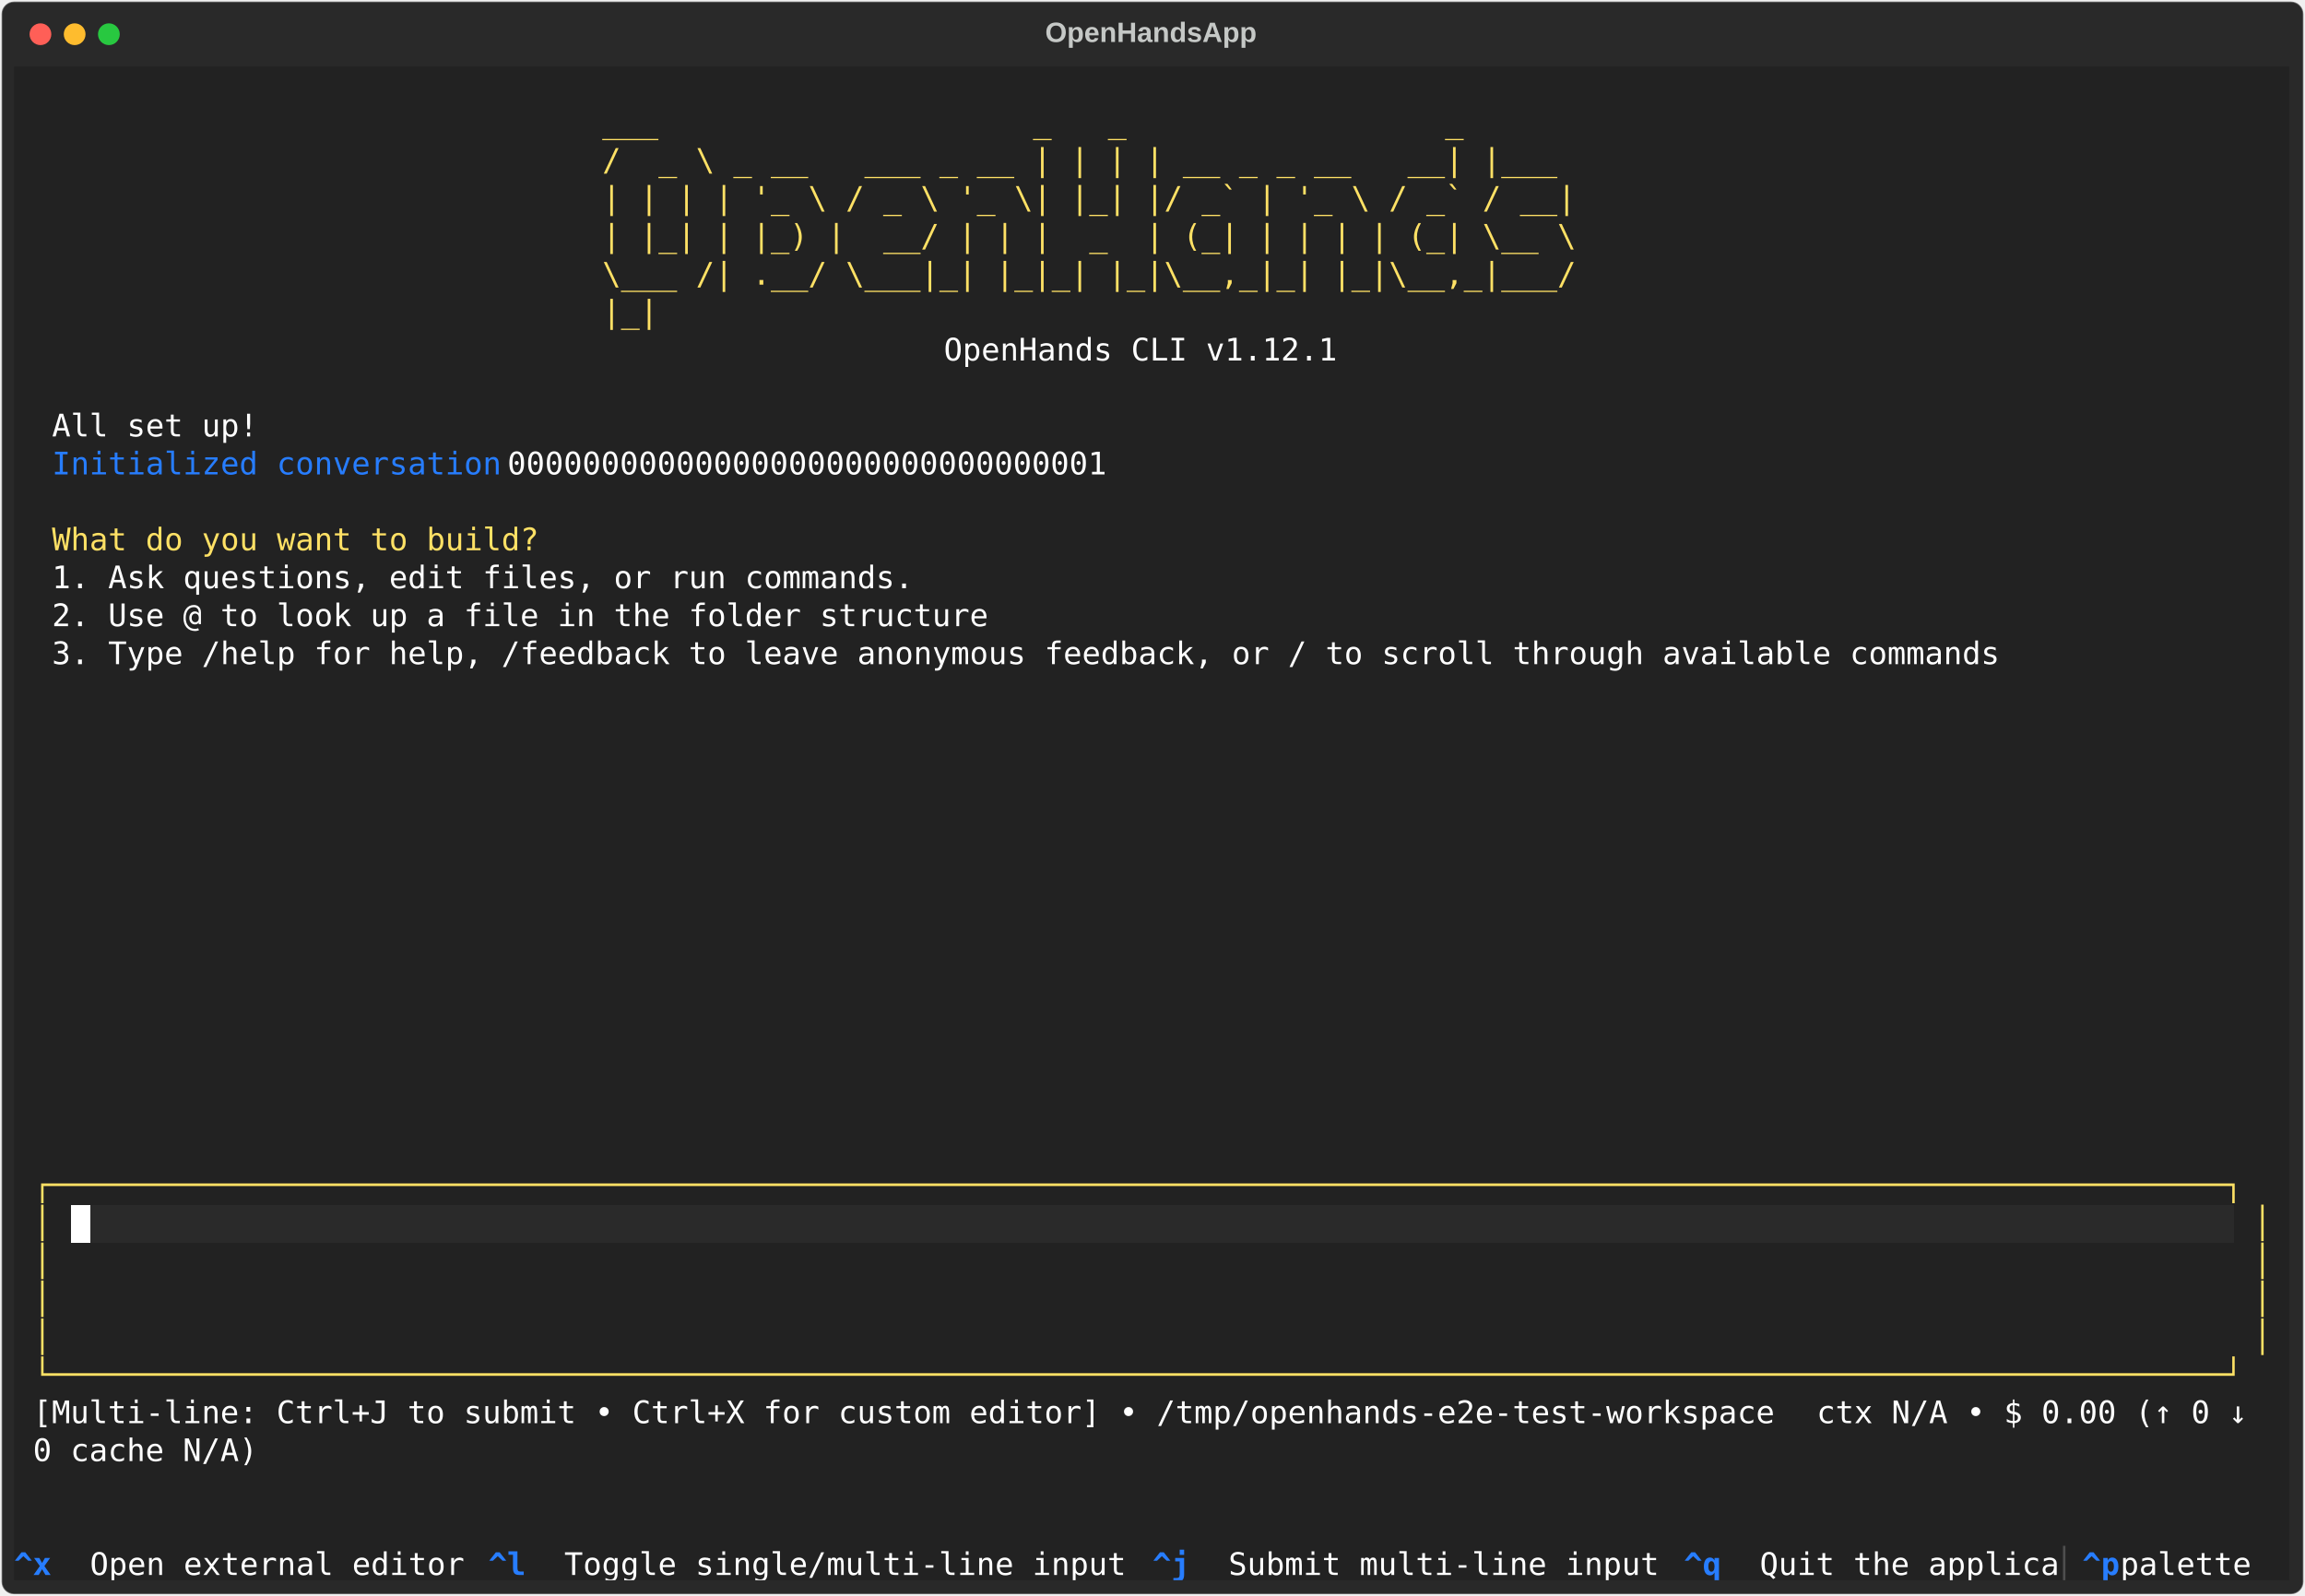
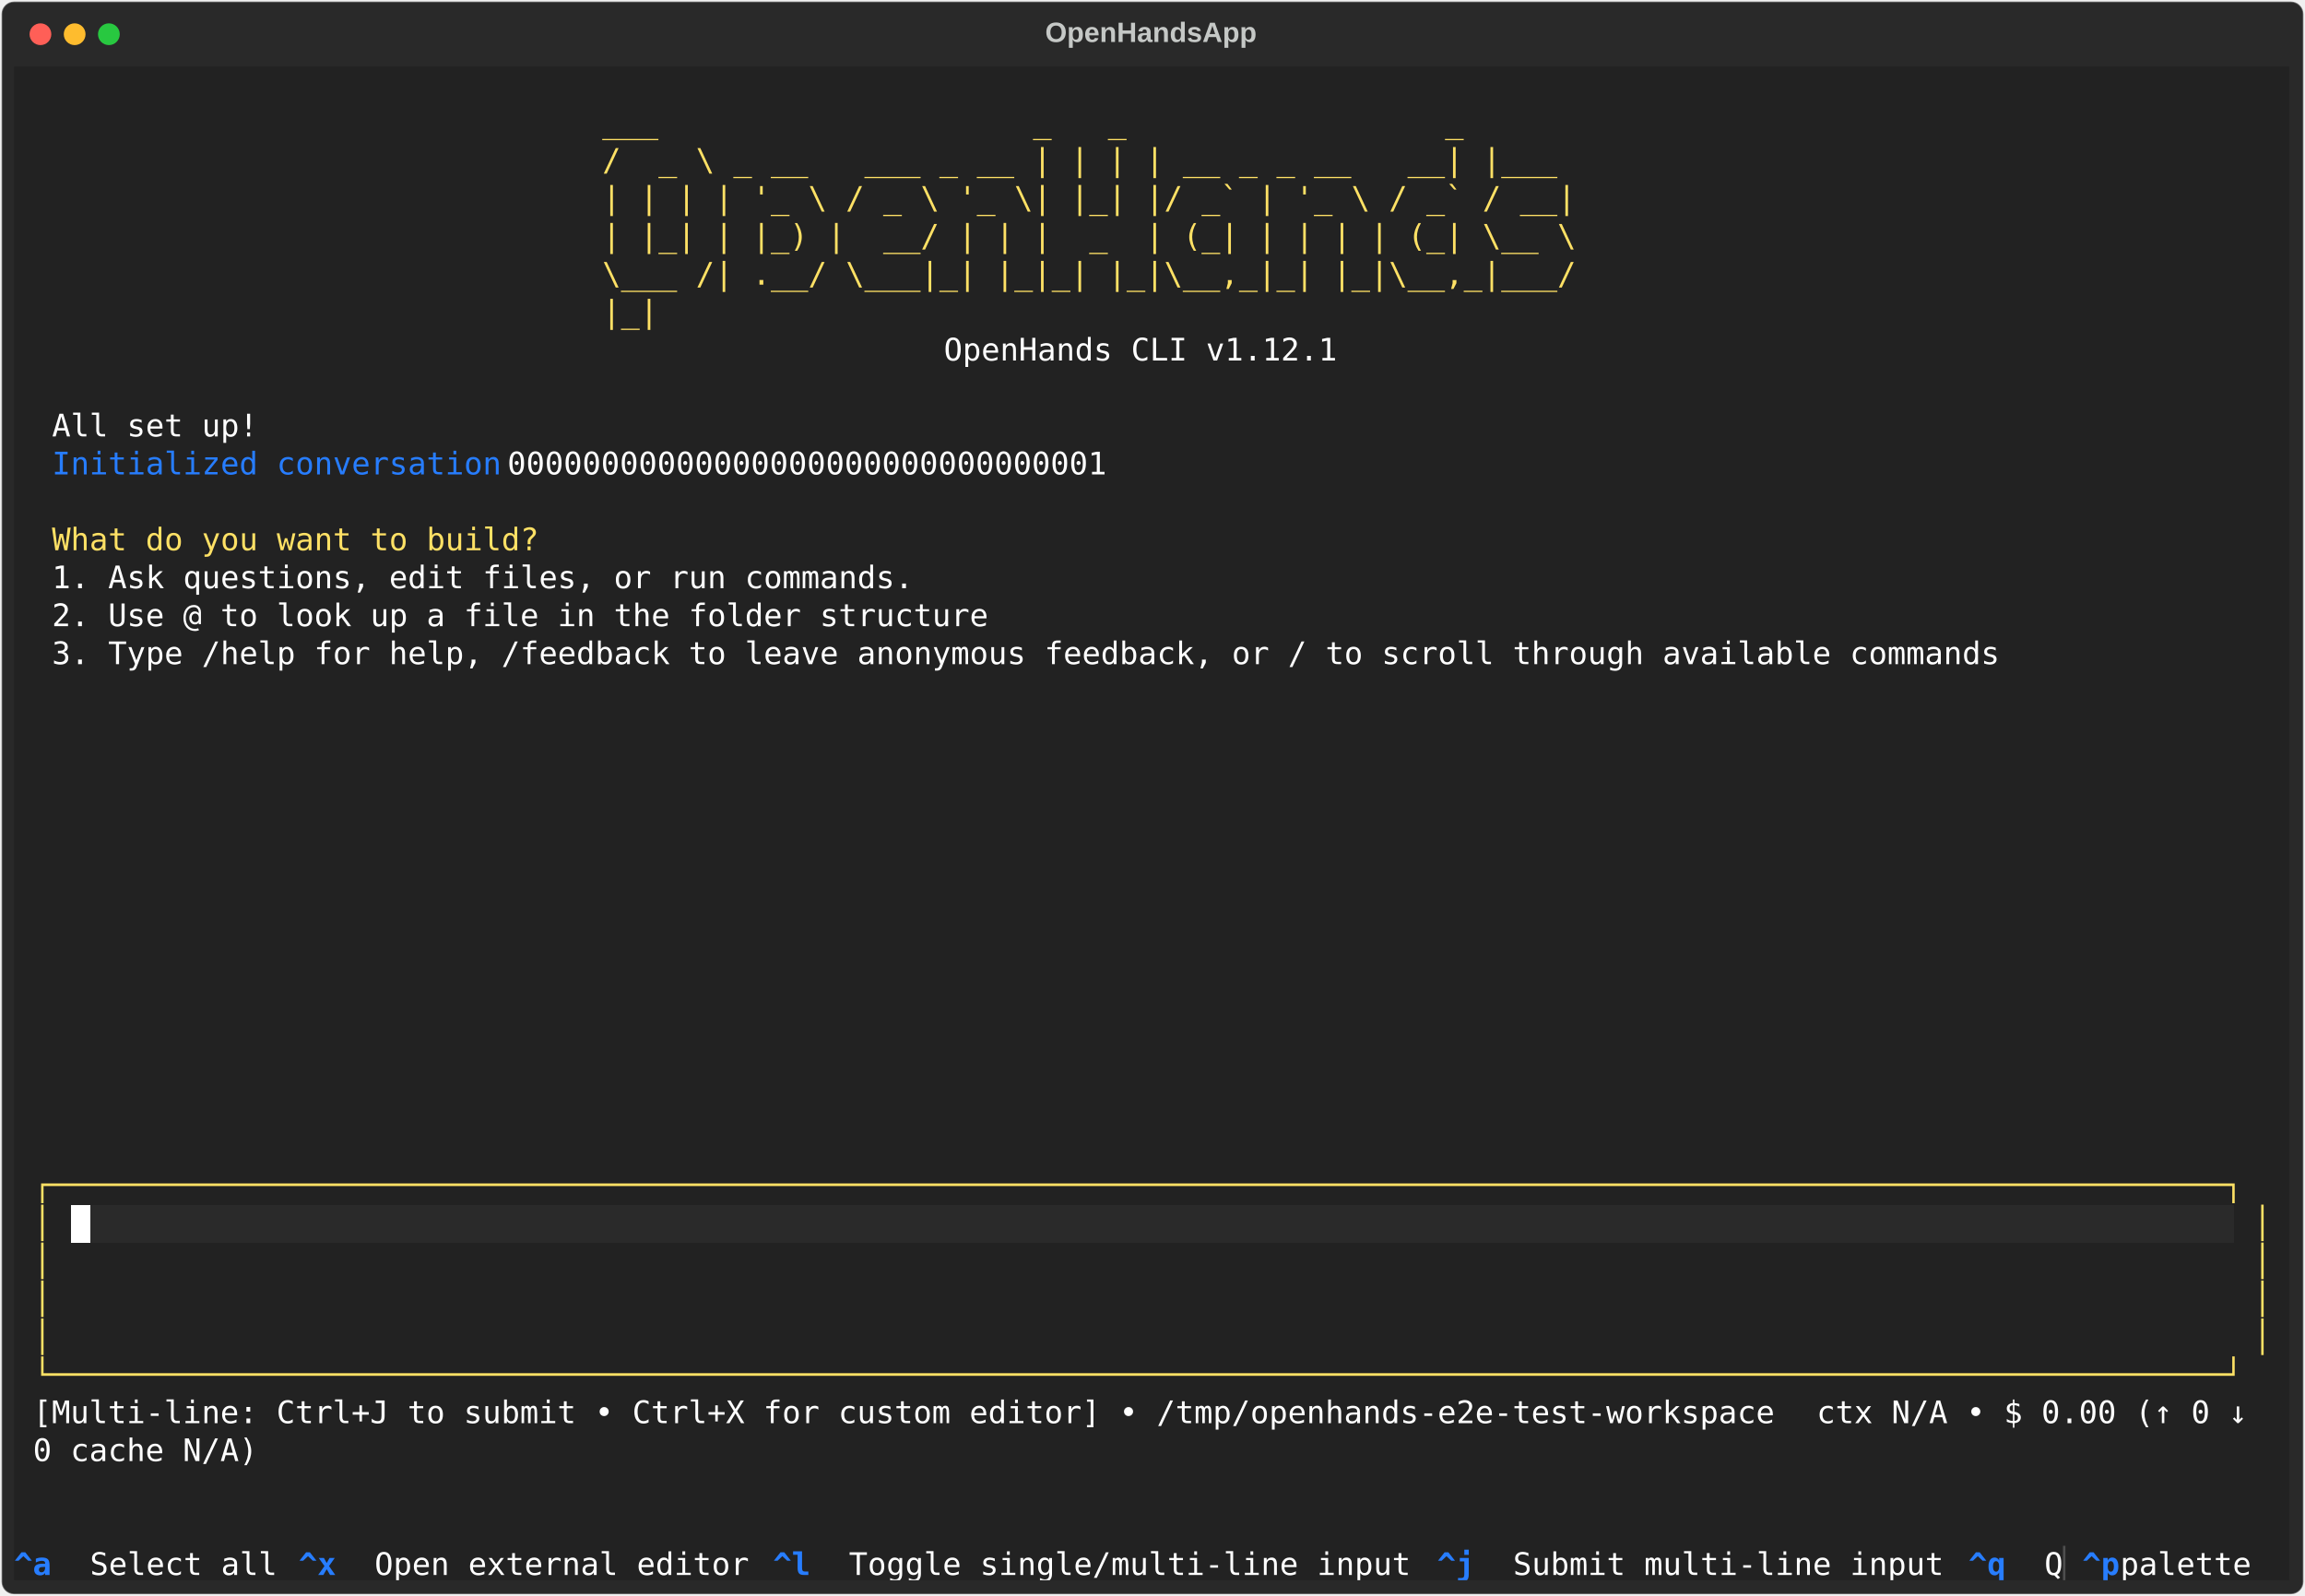
<svg xmlns="http://www.w3.org/2000/svg" class="rich-terminal" viewBox="0 0 1482 1026.0">
  <style>

    @font-face {
        font-family: "Fira Code";
        src: local("FiraCode-Regular"),
                url("https://cdnjs.cloudflare.com/ajax/libs/firacode/6.2.0/woff2/FiraCode-Regular.woff2") format("woff2"),
                url("https://cdnjs.cloudflare.com/ajax/libs/firacode/6.2.0/woff/FiraCode-Regular.woff") format("woff");
        font-style: normal;
        font-weight: 400;
    }
    @font-face {
        font-family: "Fira Code";
        src: local("FiraCode-Bold"),
                url("https://cdnjs.cloudflare.com/ajax/libs/firacode/6.2.0/woff2/FiraCode-Bold.woff2") format("woff2"),
                url("https://cdnjs.cloudflare.com/ajax/libs/firacode/6.2.0/woff/FiraCode-Bold.woff") format("woff");
        font-style: bold;
        font-weight: 700;
    }

    .terminal-matrix {
        font-family: Fira Code, monospace;
        font-size: 20px;
        line-height: 24.4px;
        font-variant-east-asian: full-width;
    }

    .terminal-title {
        font-size: 18px;
        font-weight: bold;
        font-family: arial;
    }

    .terminal-r1 { fill: #c5c8c6 }
.terminal-r2 { fill: #ffe165 }
.terminal-r3 { fill: #ffffff }
.terminal-r4 { fill: #277dff }
.terminal-r5 { fill: #fee165 }
.terminal-r6 { fill: #222222 }
.terminal-r7 { fill: #277dff;font-weight: bold }
.terminal-r8 { fill: #4e4e4e }
    </style>
  <defs>
    <clipPath id="terminal-clip-terminal">
      <rect x="0" y="0" width="1463.0" height="975.0" />
    </clipPath>
    <clipPath id="terminal-line-0">
      <rect x="0" y="1.5" width="1464" height="24.65" />
    </clipPath>
    <clipPath id="terminal-line-1">
      <rect x="0" y="25.9" width="1464" height="24.65" />
    </clipPath>
    <clipPath id="terminal-line-2">
      <rect x="0" y="50.3" width="1464" height="24.65" />
    </clipPath>
    <clipPath id="terminal-line-3">
      <rect x="0" y="74.7" width="1464" height="24.65" />
    </clipPath>
    <clipPath id="terminal-line-4">
      <rect x="0" y="99.1" width="1464" height="24.65" />
    </clipPath>
    <clipPath id="terminal-line-5">
      <rect x="0" y="123.5" width="1464" height="24.65" />
    </clipPath>
    <clipPath id="terminal-line-6">
      <rect x="0" y="147.9" width="1464" height="24.65" />
    </clipPath>
    <clipPath id="terminal-line-7">
      <rect x="0" y="172.3" width="1464" height="24.65" />
    </clipPath>
    <clipPath id="terminal-line-8">
      <rect x="0" y="196.7" width="1464" height="24.65" />
    </clipPath>
    <clipPath id="terminal-line-9">
      <rect x="0" y="221.1" width="1464" height="24.65" />
    </clipPath>
    <clipPath id="terminal-line-10">
      <rect x="0" y="245.5" width="1464" height="24.65" />
    </clipPath>
    <clipPath id="terminal-line-11">
      <rect x="0" y="269.9" width="1464" height="24.65" />
    </clipPath>
    <clipPath id="terminal-line-12">
      <rect x="0" y="294.3" width="1464" height="24.65" />
    </clipPath>
    <clipPath id="terminal-line-13">
      <rect x="0" y="318.7" width="1464" height="24.65" />
    </clipPath>
    <clipPath id="terminal-line-14">
      <rect x="0" y="343.1" width="1464" height="24.65" />
    </clipPath>
    <clipPath id="terminal-line-15">
      <rect x="0" y="367.5" width="1464" height="24.65" />
    </clipPath>
    <clipPath id="terminal-line-16">
      <rect x="0" y="391.9" width="1464" height="24.65" />
    </clipPath>
    <clipPath id="terminal-line-17">
      <rect x="0" y="416.3" width="1464" height="24.65" />
    </clipPath>
    <clipPath id="terminal-line-18">
      <rect x="0" y="440.7" width="1464" height="24.65" />
    </clipPath>
    <clipPath id="terminal-line-19">
      <rect x="0" y="465.1" width="1464" height="24.65" />
    </clipPath>
    <clipPath id="terminal-line-20">
      <rect x="0" y="489.5" width="1464" height="24.65" />
    </clipPath>
    <clipPath id="terminal-line-21">
      <rect x="0" y="513.9" width="1464" height="24.65" />
    </clipPath>
    <clipPath id="terminal-line-22">
      <rect x="0" y="538.3" width="1464" height="24.65" />
    </clipPath>
    <clipPath id="terminal-line-23">
      <rect x="0" y="562.7" width="1464" height="24.65" />
    </clipPath>
    <clipPath id="terminal-line-24">
      <rect x="0" y="587.1" width="1464" height="24.65" />
    </clipPath>
    <clipPath id="terminal-line-25">
      <rect x="0" y="611.5" width="1464" height="24.65" />
    </clipPath>
    <clipPath id="terminal-line-26">
      <rect x="0" y="635.9" width="1464" height="24.65" />
    </clipPath>
    <clipPath id="terminal-line-27">
      <rect x="0" y="660.3" width="1464" height="24.65" />
    </clipPath>
    <clipPath id="terminal-line-28">
      <rect x="0" y="684.7" width="1464" height="24.65" />
    </clipPath>
    <clipPath id="terminal-line-29">
      <rect x="0" y="709.1" width="1464" height="24.65" />
    </clipPath>
    <clipPath id="terminal-line-30">
      <rect x="0" y="733.5" width="1464" height="24.65" />
    </clipPath>
    <clipPath id="terminal-line-31">
      <rect x="0" y="757.9" width="1464" height="24.65" />
    </clipPath>
    <clipPath id="terminal-line-32">
      <rect x="0" y="782.3" width="1464" height="24.65" />
    </clipPath>
    <clipPath id="terminal-line-33">
      <rect x="0" y="806.7" width="1464" height="24.65" />
    </clipPath>
    <clipPath id="terminal-line-34">
      <rect x="0" y="831.1" width="1464" height="24.65" />
    </clipPath>
    <clipPath id="terminal-line-35">
      <rect x="0" y="855.5" width="1464" height="24.65" />
    </clipPath>
    <clipPath id="terminal-line-36">
      <rect x="0" y="879.9" width="1464" height="24.65" />
    </clipPath>
    <clipPath id="terminal-line-37">
      <rect x="0" y="904.3" width="1464" height="24.65" />
    </clipPath>
    <clipPath id="terminal-line-38">
      <rect x="0" y="928.7" width="1464" height="24.65" />
    </clipPath>
  </defs>
  <rect fill="#292929" stroke="rgba(255,255,255,0.35)" stroke-width="1" x="1" y="1" width="1480" height="1024" rx="8" />
  <text class="terminal-title" fill="#c5c8c6" text-anchor="middle" x="740" y="27">OpenHandsApp</text>
  <g transform="translate(26,22)">
    <circle cx="0" cy="0" r="7" fill="#ff5f57" />
    <circle cx="22" cy="0" r="7" fill="#febc2e" />
    <circle cx="44" cy="0" r="7" fill="#28c840" />
  </g>
  <g transform="translate(9, 41)" clip-path="url(#terminal-clip-terminal)">
    <rect fill="#222222" x="0" y="1.5" width="1464" height="24.65" shape-rendering="crispEdges" />
    <rect fill="#222222" x="0" y="25.9" width="378.2" height="24.65" shape-rendering="crispEdges" />
    <rect fill="#222222" x="378.2" y="25.9" width="695.4" height="24.65" shape-rendering="crispEdges" />
    <rect fill="#222222" x="1073.6" y="25.9" width="390.4" height="24.65" shape-rendering="crispEdges" />
    <rect fill="#222222" x="0" y="50.3" width="378.2" height="24.65" shape-rendering="crispEdges" />
    <rect fill="#222222" x="378.2" y="50.3" width="695.4" height="24.65" shape-rendering="crispEdges" />
    <rect fill="#222222" x="1073.6" y="50.3" width="390.4" height="24.65" shape-rendering="crispEdges" />
    <rect fill="#222222" x="0" y="74.7" width="378.2" height="24.65" shape-rendering="crispEdges" />
    <rect fill="#222222" x="378.2" y="74.7" width="695.4" height="24.65" shape-rendering="crispEdges" />
    <rect fill="#222222" x="1073.6" y="74.7" width="390.4" height="24.65" shape-rendering="crispEdges" />
    <rect fill="#222222" x="0" y="99.1" width="378.2" height="24.65" shape-rendering="crispEdges" />
    <rect fill="#222222" x="378.2" y="99.1" width="695.4" height="24.65" shape-rendering="crispEdges" />
    <rect fill="#222222" x="1073.6" y="99.1" width="390.4" height="24.65" shape-rendering="crispEdges" />
    <rect fill="#222222" x="0" y="123.5" width="378.2" height="24.65" shape-rendering="crispEdges" />
    <rect fill="#222222" x="378.2" y="123.5" width="695.4" height="24.65" shape-rendering="crispEdges" />
    <rect fill="#222222" x="1073.6" y="123.5" width="390.4" height="24.65" shape-rendering="crispEdges" />
    <rect fill="#222222" x="0" y="147.9" width="378.2" height="24.65" shape-rendering="crispEdges" />
    <rect fill="#222222" x="378.2" y="147.9" width="695.4" height="24.65" shape-rendering="crispEdges" />
    <rect fill="#222222" x="1073.6" y="147.9" width="390.4" height="24.65" shape-rendering="crispEdges" />
    <rect fill="#222222" x="0" y="172.3" width="597.8" height="24.65" shape-rendering="crispEdges" />
    <rect fill="#222222" x="597.8" y="172.3" width="256.2" height="24.65" shape-rendering="crispEdges" />
    <rect fill="#222222" x="854" y="172.3" width="610" height="24.65" shape-rendering="crispEdges" />
    <rect fill="#222222" x="0" y="196.7" width="1464" height="24.65" shape-rendering="crispEdges" />
    <rect fill="#222222" x="0" y="221.1" width="24.4" height="24.65" shape-rendering="crispEdges" />
    <rect fill="#222222" x="24.4" y="221.1" width="134.2" height="24.65" shape-rendering="crispEdges" />
    <rect fill="#222222" x="158.6" y="221.1" width="1305.4" height="24.65" shape-rendering="crispEdges" />
    <rect fill="#222222" x="0" y="245.5" width="24.4" height="24.65" shape-rendering="crispEdges" />
    <rect fill="#222222" x="24.4" y="245.5" width="292.8" height="24.65" shape-rendering="crispEdges" />
    <rect fill="#222222" x="317.2" y="245.5" width="402.6" height="24.65" shape-rendering="crispEdges" />
    <rect fill="#222222" x="719.8" y="245.5" width="744.2" height="24.65" shape-rendering="crispEdges" />
    <rect fill="#222222" x="0" y="269.9" width="1464" height="24.65" shape-rendering="crispEdges" />
    <rect fill="#222222" x="0" y="294.3" width="24.4" height="24.65" shape-rendering="crispEdges" />
    <rect fill="#222222" x="24.4" y="294.3" width="317.2" height="24.65" shape-rendering="crispEdges" />
    <rect fill="#222222" x="341.6" y="294.3" width="1122.4" height="24.65" shape-rendering="crispEdges" />
    <rect fill="#222222" x="0" y="318.7" width="24.4" height="24.65" shape-rendering="crispEdges" />
    <rect fill="#222222" x="24.4" y="318.7" width="561.2" height="24.65" shape-rendering="crispEdges" />
    <rect fill="#222222" x="585.6" y="318.7" width="878.4" height="24.65" shape-rendering="crispEdges" />
    <rect fill="#222222" x="0" y="343.1" width="24.4" height="24.65" shape-rendering="crispEdges" />
    <rect fill="#222222" x="24.4" y="343.1" width="610" height="24.65" shape-rendering="crispEdges" />
    <rect fill="#222222" x="634.4" y="343.1" width="829.6" height="24.65" shape-rendering="crispEdges" />
    <rect fill="#222222" x="0" y="367.5" width="24.4" height="24.65" shape-rendering="crispEdges" />
    <rect fill="#222222" x="24.4" y="367.5" width="1268.8" height="24.65" shape-rendering="crispEdges" />
    <rect fill="#222222" x="1293.2" y="367.5" width="170.8" height="24.65" shape-rendering="crispEdges" />
    <rect fill="#222222" x="0" y="391.9" width="1464" height="24.65" shape-rendering="crispEdges" />
    <rect fill="#222222" x="0" y="416.3" width="1464" height="24.65" shape-rendering="crispEdges" />
    <rect fill="#222222" x="0" y="440.7" width="1464" height="24.65" shape-rendering="crispEdges" />
    <rect fill="#222222" x="0" y="465.1" width="1464" height="24.65" shape-rendering="crispEdges" />
    <rect fill="#222222" x="0" y="489.5" width="1464" height="24.65" shape-rendering="crispEdges" />
    <rect fill="#222222" x="0" y="513.9" width="1464" height="24.65" shape-rendering="crispEdges" />
    <rect fill="#222222" x="0" y="538.3" width="1464" height="24.65" shape-rendering="crispEdges" />
    <rect fill="#222222" x="0" y="562.7" width="1464" height="24.65" shape-rendering="crispEdges" />
    <rect fill="#222222" x="0" y="587.1" width="1464" height="24.65" shape-rendering="crispEdges" />
    <rect fill="#222222" x="0" y="611.5" width="1464" height="24.65" shape-rendering="crispEdges" />
    <rect fill="#222222" x="0" y="635.9" width="1464" height="24.65" shape-rendering="crispEdges" />
    <rect fill="#222222" x="0" y="660.3" width="1464" height="24.65" shape-rendering="crispEdges" />
    <rect fill="#222222" x="0" y="684.7" width="12.2" height="24.65" shape-rendering="crispEdges" />
    <rect fill="#222222" x="12.2" y="684.7" width="12.2" height="24.65" shape-rendering="crispEdges" />
    <rect fill="#222222" x="24.4" y="684.7" width="1439.6" height="24.65" shape-rendering="crispEdges" />
    <rect fill="#222222" x="0" y="709.1" width="12.2" height="24.65" shape-rendering="crispEdges" />
    <rect fill="#222222" x="12.2" y="709.1" width="1439.6" height="24.65" shape-rendering="crispEdges" />
    <rect fill="#222222" x="1451.8" y="709.1" width="12.2" height="24.65" shape-rendering="crispEdges" />
    <rect fill="#222222" x="0" y="733.5" width="12.2" height="24.65" shape-rendering="crispEdges" />
    <rect fill="#222222" x="12.2" y="733.5" width="12.2" height="24.65" shape-rendering="crispEdges" />
    <rect fill="#222222" x="24.4" y="733.5" width="12.2" height="24.65" shape-rendering="crispEdges" />
    <rect fill="#ffffff" x="36.6" y="733.5" width="12.2" height="24.65" shape-rendering="crispEdges" />
    <rect fill="#2a2a2a" x="48.8" y="733.5" width="1378.6" height="24.65" shape-rendering="crispEdges" />
    <rect fill="#222222" x="1427.4" y="733.5" width="12.2" height="24.65" shape-rendering="crispEdges" />
    <rect fill="#222222" x="1439.6" y="733.5" width="12.2" height="24.65" shape-rendering="crispEdges" />
    <rect fill="#222222" x="1451.8" y="733.5" width="12.2" height="24.65" shape-rendering="crispEdges" />
    <rect fill="#222222" x="0" y="757.9" width="12.2" height="24.65" shape-rendering="crispEdges" />
    <rect fill="#222222" x="12.2" y="757.9" width="12.2" height="24.65" shape-rendering="crispEdges" />
    <rect fill="#222222" x="24.4" y="757.9" width="12.2" height="24.65" shape-rendering="crispEdges" />
    <rect fill="#222222" x="36.6" y="757.9" width="1390.8" height="24.65" shape-rendering="crispEdges" />
    <rect fill="#222222" x="1427.4" y="757.9" width="12.2" height="24.65" shape-rendering="crispEdges" />
    <rect fill="#222222" x="1439.6" y="757.9" width="12.2" height="24.65" shape-rendering="crispEdges" />
    <rect fill="#222222" x="1451.8" y="757.9" width="12.2" height="24.65" shape-rendering="crispEdges" />
    <rect fill="#222222" x="0" y="782.3" width="12.2" height="24.65" shape-rendering="crispEdges" />
    <rect fill="#222222" x="12.2" y="782.3" width="12.2" height="24.65" shape-rendering="crispEdges" />
    <rect fill="#222222" x="24.4" y="782.3" width="12.2" height="24.65" shape-rendering="crispEdges" />
    <rect fill="#222222" x="36.6" y="782.3" width="1390.8" height="24.65" shape-rendering="crispEdges" />
    <rect fill="#222222" x="1427.4" y="782.3" width="12.2" height="24.65" shape-rendering="crispEdges" />
    <rect fill="#222222" x="1439.6" y="782.3" width="12.2" height="24.65" shape-rendering="crispEdges" />
    <rect fill="#222222" x="1451.8" y="782.3" width="12.2" height="24.65" shape-rendering="crispEdges" />
    <rect fill="#222222" x="0" y="806.7" width="12.2" height="24.65" shape-rendering="crispEdges" />
    <rect fill="#222222" x="12.2" y="806.7" width="12.2" height="24.65" shape-rendering="crispEdges" />
    <rect fill="#222222" x="24.4" y="806.7" width="12.2" height="24.65" shape-rendering="crispEdges" />
    <rect fill="#222222" x="36.6" y="806.7" width="1390.8" height="24.65" shape-rendering="crispEdges" />
    <rect fill="#222222" x="1427.4" y="806.7" width="12.2" height="24.65" shape-rendering="crispEdges" />
    <rect fill="#222222" x="1439.6" y="806.7" width="12.2" height="24.65" shape-rendering="crispEdges" />
    <rect fill="#222222" x="1451.8" y="806.7" width="12.2" height="24.65" shape-rendering="crispEdges" />
    <rect fill="#222222" x="0" y="831.1" width="12.2" height="24.65" shape-rendering="crispEdges" />
    <rect fill="#222222" x="12.2" y="831.1" width="1439.6" height="24.65" shape-rendering="crispEdges" />
    <rect fill="#222222" x="1451.8" y="831.1" width="12.2" height="24.65" shape-rendering="crispEdges" />
    <rect fill="#222222" x="0" y="855.5" width="12.2" height="24.65" shape-rendering="crispEdges" />
    <rect fill="#222222" x="12.2" y="855.5" width="1146.8" height="24.65" shape-rendering="crispEdges" />
    <rect fill="#222222" x="1159" y="855.5" width="280.6" height="24.65" shape-rendering="crispEdges" />
    <rect fill="#222222" x="1439.6" y="855.5" width="24.4" height="24.65" shape-rendering="crispEdges" />
    <rect fill="#222222" x="0" y="879.9" width="12.2" height="24.65" shape-rendering="crispEdges" />
    <rect fill="#222222" x="12.2" y="879.9" width="146.4" height="24.65" shape-rendering="crispEdges" />
    <rect fill="#222222" x="158.6" y="879.9" width="1305.4" height="24.65" shape-rendering="crispEdges" />
    <rect fill="#222222" x="0" y="904.3" width="1464" height="24.65" shape-rendering="crispEdges" />
    <rect fill="#222222" x="0" y="928.7" width="1464" height="24.65" shape-rendering="crispEdges" />
    <rect fill="#222222" x="0" y="953.1" width="48.8" height="24.65" shape-rendering="crispEdges" />
-     <rect fill="#222222" x="48.8" y="953.1" width="256.2" height="24.65" shape-rendering="crispEdges" />
-     <rect fill="#222222" x="305" y="953.1" width="48.8" height="24.65" shape-rendering="crispEdges" />
-     <rect fill="#222222" x="353.8" y="953.1" width="378.2" height="24.65" shape-rendering="crispEdges" />
-     <rect fill="#222222" x="732" y="953.1" width="48.8" height="24.65" shape-rendering="crispEdges" />
-     <rect fill="#222222" x="780.8" y="953.1" width="292.8" height="24.65" shape-rendering="crispEdges" />
-     <rect fill="#222222" x="1073.6" y="953.1" width="48.8" height="24.65" shape-rendering="crispEdges" />
-     <rect fill="#222222" x="1122.4" y="953.1" width="195.2" height="24.65" shape-rendering="crispEdges" />
+     <rect fill="#222222" x="48.8" y="953.1" width="134.2" height="24.65" shape-rendering="crispEdges" />
+     <rect fill="#222222" x="183" y="953.1" width="48.8" height="24.65" shape-rendering="crispEdges" />
+     <rect fill="#222222" x="231.8" y="953.1" width="256.2" height="24.65" shape-rendering="crispEdges" />
+     <rect fill="#222222" x="488" y="953.1" width="48.8" height="24.65" shape-rendering="crispEdges" />
+     <rect fill="#222222" x="536.8" y="953.1" width="378.2" height="24.65" shape-rendering="crispEdges" />
+     <rect fill="#222222" x="915" y="953.1" width="48.8" height="24.65" shape-rendering="crispEdges" />
+     <rect fill="#222222" x="963.8" y="953.1" width="292.8" height="24.65" shape-rendering="crispEdges" />
+     <rect fill="#222222" x="1256.6" y="953.1" width="48.8" height="24.65" shape-rendering="crispEdges" />
+     <rect fill="#222222" x="1305.4" y="953.1" width="12.2" height="24.65" shape-rendering="crispEdges" />
    <rect fill="#222222" x="1317.6" y="953.1" width="12.2" height="24.65" shape-rendering="crispEdges" />
    <rect fill="#222222" x="1329.8" y="953.1" width="24.4" height="24.65" shape-rendering="crispEdges" />
    <rect fill="#222222" x="1354.2" y="953.1" width="97.6" height="24.65" shape-rendering="crispEdges" />
    <rect fill="#222222" x="1451.8" y="953.1" width="12.2" height="24.65" shape-rendering="crispEdges" />
    <g class="terminal-matrix">
      <text class="terminal-r1" x="1464" y="20" textLength="12.2" clip-path="url(#terminal-line-0)">
</text>
      <text class="terminal-r2" x="378.2" y="44.4" textLength="695.4" clip-path="url(#terminal-line-1)">     ___                    _   _                 _      </text>
      <text class="terminal-r1" x="1464" y="44.4" textLength="12.2" clip-path="url(#terminal-line-1)">
</text>
      <text class="terminal-r2" x="378.2" y="68.8" textLength="695.4" clip-path="url(#terminal-line-2)">    /  _ \ _ __   ___ _ __ | | | | __ _ _ __   __| |___  </text>
      <text class="terminal-r1" x="1464" y="68.8" textLength="12.2" clip-path="url(#terminal-line-2)">
</text>
      <text class="terminal-r2" x="378.2" y="93.2" textLength="695.4" clip-path="url(#terminal-line-3)">    | | | | '_ \ / _ \ '_ \| |_| |/ _` | '_ \ / _` / __| </text>
      <text class="terminal-r1" x="1464" y="93.2" textLength="12.2" clip-path="url(#terminal-line-3)">
</text>
      <text class="terminal-r2" x="378.2" y="117.6" textLength="695.4" clip-path="url(#terminal-line-4)">    | |_| | |_) |  __/ | | |  _  | (_| | | | | (_| \__ \ </text>
      <text class="terminal-r1" x="1464" y="117.6" textLength="12.2" clip-path="url(#terminal-line-4)">
</text>
      <text class="terminal-r2" x="378.2" y="142" textLength="695.4" clip-path="url(#terminal-line-5)">    \___ /| .__/ \___|_| |_|_| |_|\__,_|_| |_|\__,_|___/ </text>
      <text class="terminal-r1" x="1464" y="142" textLength="12.2" clip-path="url(#terminal-line-5)">
</text>
      <text class="terminal-r2" x="378.2" y="166.4" textLength="695.4" clip-path="url(#terminal-line-6)">          |_|                                            </text>
      <text class="terminal-r1" x="1464" y="166.4" textLength="12.2" clip-path="url(#terminal-line-6)">
</text>
      <text class="terminal-r3" x="597.8" y="190.8" textLength="256.2" clip-path="url(#terminal-line-7)">OpenHands CLI v1.12.1</text>
      <text class="terminal-r1" x="1464" y="190.8" textLength="12.2" clip-path="url(#terminal-line-7)">
</text>
      <text class="terminal-r1" x="1464" y="215.2" textLength="12.2" clip-path="url(#terminal-line-8)">
</text>
      <text class="terminal-r3" x="24.4" y="239.6" textLength="134.2" clip-path="url(#terminal-line-9)">All set up!</text>
      <text class="terminal-r1" x="1464" y="239.6" textLength="12.2" clip-path="url(#terminal-line-9)">
</text>
      <text class="terminal-r4" x="24.4" y="264" textLength="292.8" clip-path="url(#terminal-line-10)">Initialized conversation</text>
      <text class="terminal-r3" x="317.2" y="264" textLength="402.6" clip-path="url(#terminal-line-10)"> 00000000000000000000000000000001</text>
      <text class="terminal-r1" x="1464" y="264" textLength="12.2" clip-path="url(#terminal-line-10)">
</text>
      <text class="terminal-r1" x="1464" y="288.4" textLength="12.2" clip-path="url(#terminal-line-11)">
</text>
      <text class="terminal-r2" x="24.4" y="312.8" textLength="317.2" clip-path="url(#terminal-line-12)">What do you want to build?</text>
      <text class="terminal-r1" x="1464" y="312.8" textLength="12.2" clip-path="url(#terminal-line-12)">
</text>
      <text class="terminal-r3" x="24.4" y="337.2" textLength="561.2" clip-path="url(#terminal-line-13)">1. Ask questions, edit files, or run commands.</text>
      <text class="terminal-r1" x="1464" y="337.2" textLength="12.2" clip-path="url(#terminal-line-13)">
</text>
      <text class="terminal-r3" x="24.4" y="361.6" textLength="610" clip-path="url(#terminal-line-14)">2. Use @ to look up a file in the folder structure</text>
      <text class="terminal-r1" x="1464" y="361.6" textLength="12.2" clip-path="url(#terminal-line-14)">
</text>
      <text class="terminal-r3" x="24.4" y="386" textLength="1268.8" clip-path="url(#terminal-line-15)">3. Type /help for help, /feedback to leave anonymous feedback, or / to scroll through available commands</text>
      <text class="terminal-r1" x="1464" y="386" textLength="12.2" clip-path="url(#terminal-line-15)">
</text>
      <text class="terminal-r1" x="1464" y="410.4" textLength="12.2" clip-path="url(#terminal-line-16)">
</text>
      <text class="terminal-r1" x="1464" y="434.8" textLength="12.2" clip-path="url(#terminal-line-17)">
</text>
      <text class="terminal-r1" x="1464" y="459.2" textLength="12.2" clip-path="url(#terminal-line-18)">
</text>
      <text class="terminal-r1" x="1464" y="483.6" textLength="12.2" clip-path="url(#terminal-line-19)">
</text>
      <text class="terminal-r1" x="1464" y="508" textLength="12.2" clip-path="url(#terminal-line-20)">
</text>
      <text class="terminal-r1" x="1464" y="532.4" textLength="12.2" clip-path="url(#terminal-line-21)">
</text>
      <text class="terminal-r1" x="1464" y="556.8" textLength="12.2" clip-path="url(#terminal-line-22)">
</text>
      <text class="terminal-r1" x="1464" y="581.2" textLength="12.2" clip-path="url(#terminal-line-23)">
</text>
      <text class="terminal-r1" x="1464" y="605.6" textLength="12.2" clip-path="url(#terminal-line-24)">
</text>
      <text class="terminal-r1" x="1464" y="630" textLength="12.2" clip-path="url(#terminal-line-25)">
</text>
      <text class="terminal-r1" x="1464" y="654.4" textLength="12.2" clip-path="url(#terminal-line-26)">
</text>
      <text class="terminal-r1" x="1464" y="678.8" textLength="12.2" clip-path="url(#terminal-line-27)">
</text>
      <text class="terminal-r1" x="1464" y="703.2" textLength="12.2" clip-path="url(#terminal-line-28)">
</text>
      <text class="terminal-r5" x="12.2" y="727.6" textLength="1439.6" clip-path="url(#terminal-line-29)">┌────────────────────────────────────────────────────────────────────────────────────────────────────────────────────┐</text>
      <text class="terminal-r1" x="1464" y="727.6" textLength="12.2" clip-path="url(#terminal-line-29)">
</text>
      <text class="terminal-r5" x="12.2" y="752" textLength="12.2" clip-path="url(#terminal-line-30)">│</text>
      <text class="terminal-r5" x="1439.6" y="752" textLength="12.2" clip-path="url(#terminal-line-30)">│</text>
      <text class="terminal-r1" x="1464" y="752" textLength="12.2" clip-path="url(#terminal-line-30)">
</text>
      <text class="terminal-r5" x="12.2" y="776.4" textLength="12.2" clip-path="url(#terminal-line-31)">│</text>
      <text class="terminal-r5" x="1439.6" y="776.4" textLength="12.2" clip-path="url(#terminal-line-31)">│</text>
      <text class="terminal-r1" x="1464" y="776.4" textLength="12.2" clip-path="url(#terminal-line-31)">
</text>
      <text class="terminal-r5" x="12.2" y="800.8" textLength="12.2" clip-path="url(#terminal-line-32)">│</text>
      <text class="terminal-r5" x="1439.6" y="800.8" textLength="12.2" clip-path="url(#terminal-line-32)">│</text>
      <text class="terminal-r1" x="1464" y="800.8" textLength="12.2" clip-path="url(#terminal-line-32)">
</text>
      <text class="terminal-r5" x="12.2" y="825.2" textLength="12.2" clip-path="url(#terminal-line-33)">│</text>
      <text class="terminal-r5" x="1439.6" y="825.2" textLength="12.2" clip-path="url(#terminal-line-33)">│</text>
      <text class="terminal-r1" x="1464" y="825.2" textLength="12.2" clip-path="url(#terminal-line-33)">
</text>
      <text class="terminal-r5" x="12.2" y="849.6" textLength="1439.6" clip-path="url(#terminal-line-34)">└────────────────────────────────────────────────────────────────────────────────────────────────────────────────────┘</text>
      <text class="terminal-r1" x="1464" y="849.6" textLength="12.2" clip-path="url(#terminal-line-34)">
</text>
      <text class="terminal-r3" x="12.2" y="874" textLength="1146.8" clip-path="url(#terminal-line-35)">[Multi-line: Ctrl+J to submit • Ctrl+X for custom editor] • /tmp/openhands-e2e-test-workspace </text>
      <text class="terminal-r3" x="1159" y="874" textLength="280.6" clip-path="url(#terminal-line-35)">ctx N/A • $ 0.00 (↑ 0 ↓</text>
      <text class="terminal-r1" x="1464" y="874" textLength="12.2" clip-path="url(#terminal-line-35)">
</text>
      <text class="terminal-r3" x="12.2" y="898.4" textLength="146.4" clip-path="url(#terminal-line-36)">0 cache N/A)</text>
      <text class="terminal-r1" x="1464" y="898.4" textLength="12.2" clip-path="url(#terminal-line-36)">
</text>
      <text class="terminal-r1" x="1464" y="922.8" textLength="12.2" clip-path="url(#terminal-line-37)">
</text>
      <text class="terminal-r1" x="1464" y="947.2" textLength="12.2" clip-path="url(#terminal-line-38)">
</text>
-       <text class="terminal-r7" x="0" y="971.6" textLength="48.8" clip-path="url(#terminal-line-39)"> ^x </text>
-       <text class="terminal-r3" x="48.8" y="971.6" textLength="256.2" clip-path="url(#terminal-line-39)">Open external editor </text>
-       <text class="terminal-r7" x="305" y="971.6" textLength="48.8" clip-path="url(#terminal-line-39)"> ^l </text>
-       <text class="terminal-r3" x="353.8" y="971.6" textLength="378.2" clip-path="url(#terminal-line-39)">Toggle single/multi-line input </text>
-       <text class="terminal-r7" x="732" y="971.6" textLength="48.8" clip-path="url(#terminal-line-39)"> ^j </text>
-       <text class="terminal-r3" x="780.8" y="971.6" textLength="292.8" clip-path="url(#terminal-line-39)">Submit multi-line input </text>
-       <text class="terminal-r7" x="1073.6" y="971.6" textLength="48.8" clip-path="url(#terminal-line-39)"> ^q </text>
-       <text class="terminal-r3" x="1122.4" y="971.6" textLength="195.2" clip-path="url(#terminal-line-39)">Quit the applica</text>
+       <text class="terminal-r7" x="0" y="971.6" textLength="48.8" clip-path="url(#terminal-line-39)"> ^a </text>
+       <text class="terminal-r3" x="48.8" y="971.6" textLength="134.2" clip-path="url(#terminal-line-39)">Select all </text>
+       <text class="terminal-r7" x="183" y="971.6" textLength="48.8" clip-path="url(#terminal-line-39)"> ^x </text>
+       <text class="terminal-r3" x="231.8" y="971.6" textLength="256.2" clip-path="url(#terminal-line-39)">Open external editor </text>
+       <text class="terminal-r7" x="488" y="971.6" textLength="48.8" clip-path="url(#terminal-line-39)"> ^l </text>
+       <text class="terminal-r3" x="536.8" y="971.6" textLength="378.2" clip-path="url(#terminal-line-39)">Toggle single/multi-line input </text>
+       <text class="terminal-r7" x="915" y="971.6" textLength="48.8" clip-path="url(#terminal-line-39)"> ^j </text>
+       <text class="terminal-r3" x="963.8" y="971.6" textLength="292.8" clip-path="url(#terminal-line-39)">Submit multi-line input </text>
+       <text class="terminal-r7" x="1256.6" y="971.6" textLength="48.8" clip-path="url(#terminal-line-39)"> ^q </text>
+       <text class="terminal-r3" x="1305.4" y="971.6" textLength="12.2" clip-path="url(#terminal-line-39)">Q</text>
      <text class="terminal-r8" x="1317.6" y="971.6" textLength="12.2" clip-path="url(#terminal-line-39)">▏</text>
      <text class="terminal-r7" x="1329.8" y="971.6" textLength="24.4" clip-path="url(#terminal-line-39)">^p</text>
      <text class="terminal-r3" x="1354.2" y="971.6" textLength="97.6" clip-path="url(#terminal-line-39)"> palette</text>
    </g>
  </g>
</svg>
